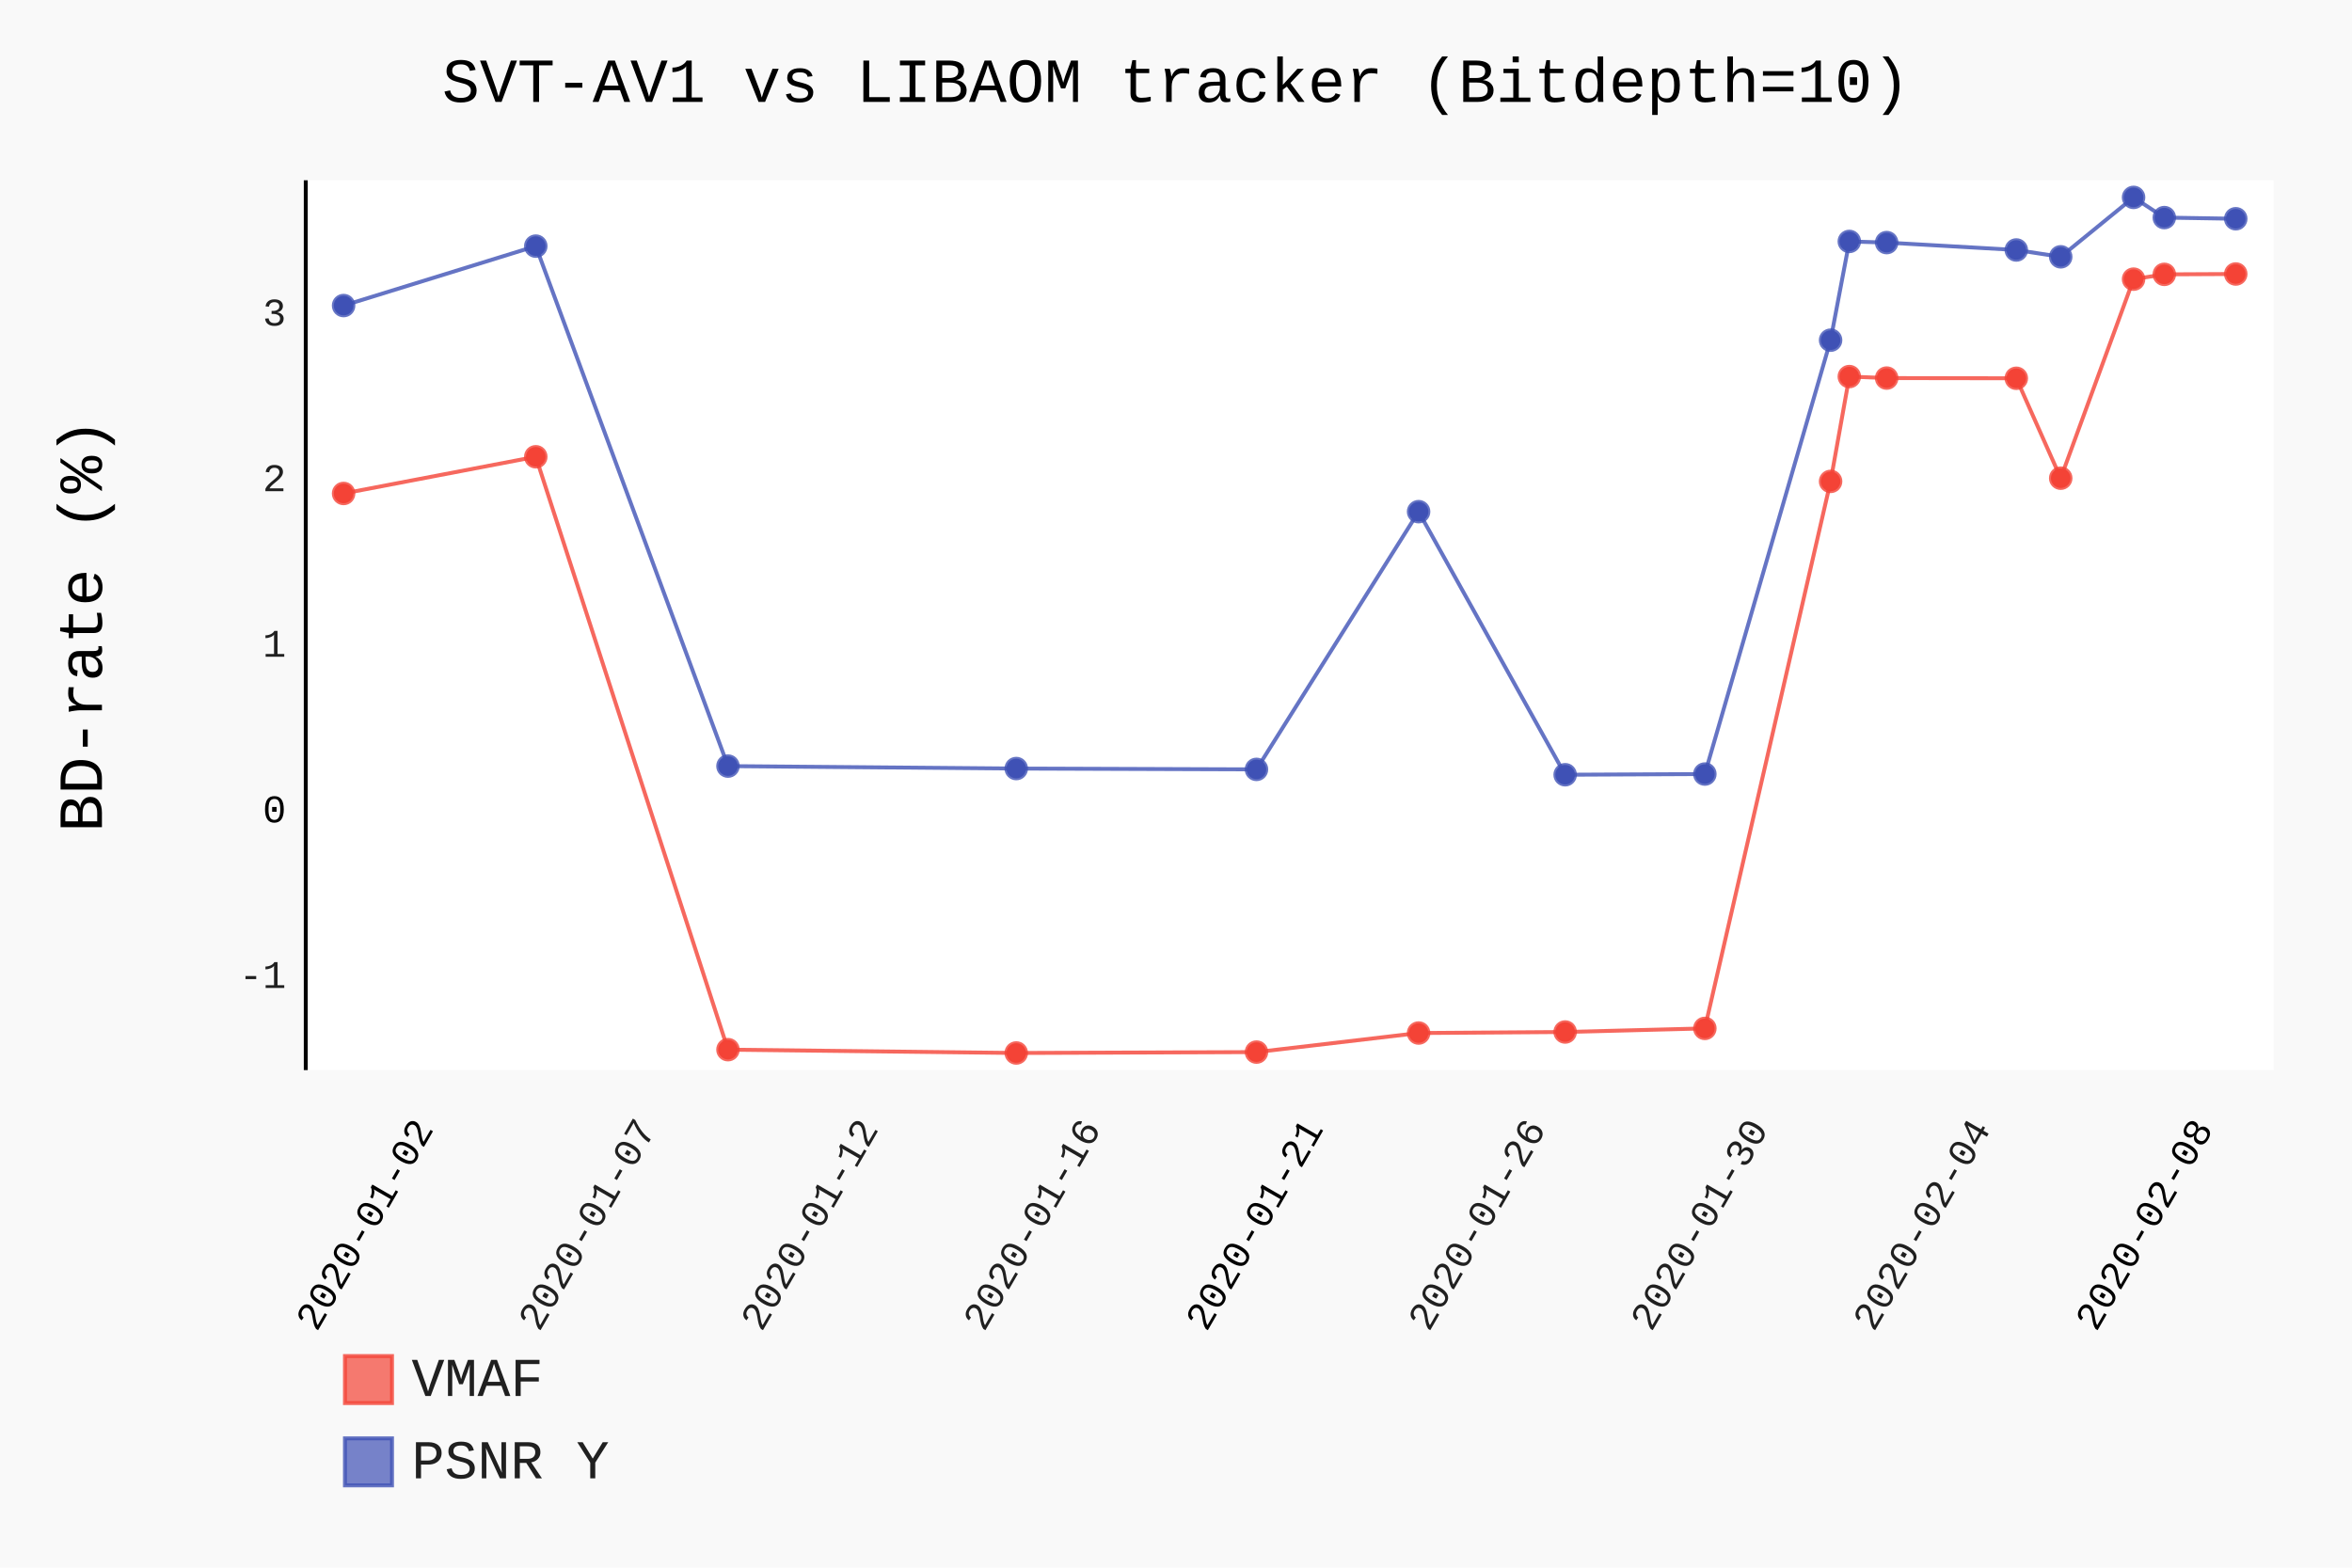
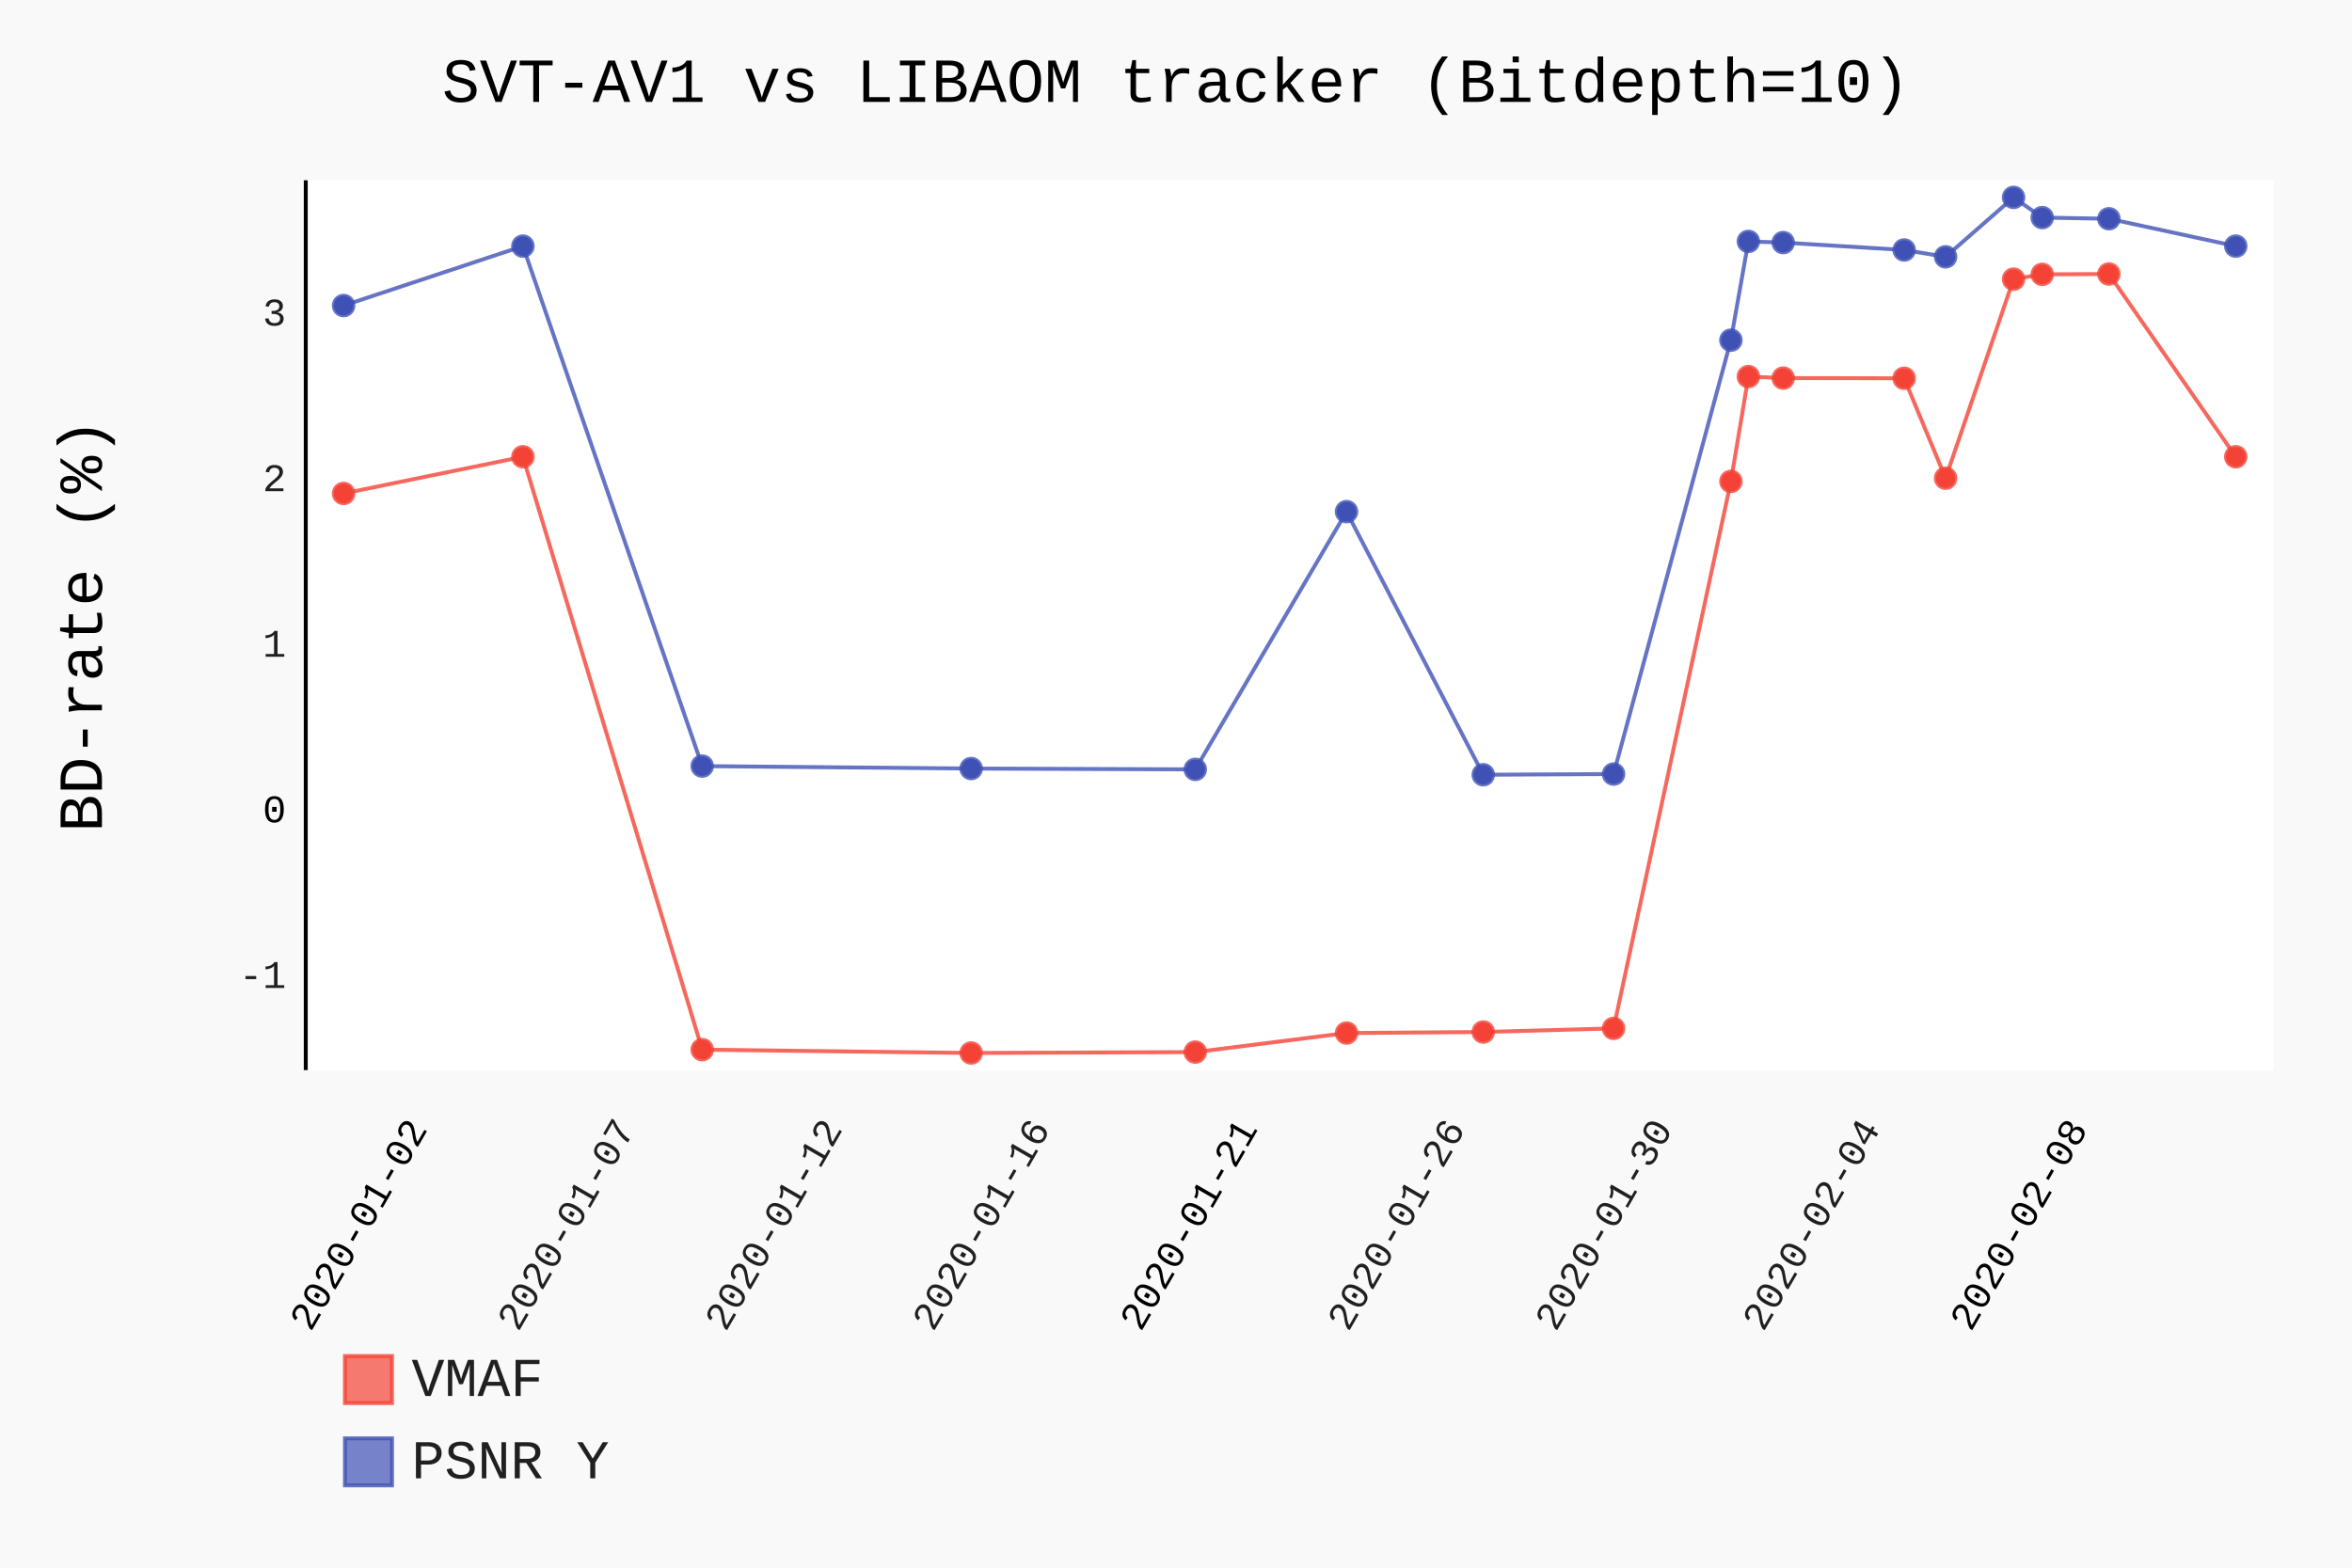
- <svg xmlns="http://www.w3.org/2000/svg" class="pygal-chart" id="chart-c83120db-b4ce-4f8c-abac-94cc12bf4094" viewBox="0 0 600 400">
+ <svg xmlns="http://www.w3.org/2000/svg" class="pygal-chart" id="chart-bba9ccd2-1cc2-4cd9-bc9f-2acd90324c5f" viewBox="0 0 600 400">
  <defs>
-     <style type="text/css">#chart-c83120db-b4ce-4f8c-abac-94cc12bf4094{-webkit-user-select:none;-webkit-font-smoothing:antialiased;font-family:Consolas,"Liberation Mono",Menlo,Courier,monospace}#chart-c83120db-b4ce-4f8c-abac-94cc12bf4094 .title{font-family:Consolas,"Liberation Mono",Menlo,Courier,monospace;font-size:16px}#chart-c83120db-b4ce-4f8c-abac-94cc12bf4094 .legends .legend text{font-family:Consolas,"Liberation Mono",Menlo,Courier,monospace;font-size:14px}#chart-c83120db-b4ce-4f8c-abac-94cc12bf4094 .axis text{font-family:Consolas,"Liberation Mono",Menlo,Courier,monospace;font-size:10px}#chart-c83120db-b4ce-4f8c-abac-94cc12bf4094 .axis text.major{font-family:Consolas,"Liberation Mono",Menlo,Courier,monospace;font-size:10px}#chart-c83120db-b4ce-4f8c-abac-94cc12bf4094 .text-overlay text.value{font-family:Consolas,"Liberation Mono",Menlo,Courier,monospace;font-size:16px}#chart-c83120db-b4ce-4f8c-abac-94cc12bf4094 .text-overlay text.label{font-family:Consolas,"Liberation Mono",Menlo,Courier,monospace;font-size:10px}#chart-c83120db-b4ce-4f8c-abac-94cc12bf4094 .tooltip{font-family:Consolas,"Liberation Mono",Menlo,Courier,monospace;font-size:14px}#chart-c83120db-b4ce-4f8c-abac-94cc12bf4094 text.no_data{font-family:Consolas,"Liberation Mono",Menlo,Courier,monospace;font-size:64px}
- #chart-c83120db-b4ce-4f8c-abac-94cc12bf4094{background-color:rgba(249,249,249,1)}#chart-c83120db-b4ce-4f8c-abac-94cc12bf4094 path,#chart-c83120db-b4ce-4f8c-abac-94cc12bf4094 line,#chart-c83120db-b4ce-4f8c-abac-94cc12bf4094 rect,#chart-c83120db-b4ce-4f8c-abac-94cc12bf4094 circle{-webkit-transition:150ms;-moz-transition:150ms;transition:150ms}#chart-c83120db-b4ce-4f8c-abac-94cc12bf4094 .graph &gt; .background{fill:rgba(249,249,249,1)}#chart-c83120db-b4ce-4f8c-abac-94cc12bf4094 .plot &gt; .background{fill:rgba(255,255,255,1)}#chart-c83120db-b4ce-4f8c-abac-94cc12bf4094 .graph{fill:rgba(0,0,0,.87)}#chart-c83120db-b4ce-4f8c-abac-94cc12bf4094 text.no_data{fill:rgba(0,0,0,1)}#chart-c83120db-b4ce-4f8c-abac-94cc12bf4094 .title{fill:rgba(0,0,0,1)}#chart-c83120db-b4ce-4f8c-abac-94cc12bf4094 .legends .legend text{fill:rgba(0,0,0,.87)}#chart-c83120db-b4ce-4f8c-abac-94cc12bf4094 .legends .legend:hover text{fill:rgba(0,0,0,1)}#chart-c83120db-b4ce-4f8c-abac-94cc12bf4094 .axis .line{stroke:rgba(0,0,0,1)}#chart-c83120db-b4ce-4f8c-abac-94cc12bf4094 .axis .guide.line{stroke:rgba(0,0,0,.54)}#chart-c83120db-b4ce-4f8c-abac-94cc12bf4094 .axis .major.line{stroke:rgba(0,0,0,.87)}#chart-c83120db-b4ce-4f8c-abac-94cc12bf4094 .axis text.major{fill:rgba(0,0,0,1)}#chart-c83120db-b4ce-4f8c-abac-94cc12bf4094 .axis.y .guides:hover .guide.line,#chart-c83120db-b4ce-4f8c-abac-94cc12bf4094 .line-graph .axis.x .guides:hover .guide.line,#chart-c83120db-b4ce-4f8c-abac-94cc12bf4094 .stackedline-graph .axis.x .guides:hover .guide.line,#chart-c83120db-b4ce-4f8c-abac-94cc12bf4094 .xy-graph .axis.x .guides:hover .guide.line{stroke:rgba(0,0,0,1)}#chart-c83120db-b4ce-4f8c-abac-94cc12bf4094 .axis .guides:hover text{fill:rgba(0,0,0,1)}#chart-c83120db-b4ce-4f8c-abac-94cc12bf4094 .reactive{fill-opacity:.7;stroke-opacity:.8}#chart-c83120db-b4ce-4f8c-abac-94cc12bf4094 .ci{stroke:rgba(0,0,0,.87)}#chart-c83120db-b4ce-4f8c-abac-94cc12bf4094 .reactive.active,#chart-c83120db-b4ce-4f8c-abac-94cc12bf4094 .active .reactive{fill-opacity:.8;stroke-opacity:.9;stroke-width:4}#chart-c83120db-b4ce-4f8c-abac-94cc12bf4094 .ci .reactive.active{stroke-width:1.5}#chart-c83120db-b4ce-4f8c-abac-94cc12bf4094 .series text{fill:rgba(0,0,0,1)}#chart-c83120db-b4ce-4f8c-abac-94cc12bf4094 .tooltip rect{fill:rgba(255,255,255,1);stroke:rgba(0,0,0,1);-webkit-transition:opacity 150ms;-moz-transition:opacity 150ms;transition:opacity 150ms}#chart-c83120db-b4ce-4f8c-abac-94cc12bf4094 .tooltip .label{fill:rgba(0,0,0,.87)}#chart-c83120db-b4ce-4f8c-abac-94cc12bf4094 .tooltip .label{fill:rgba(0,0,0,.87)}#chart-c83120db-b4ce-4f8c-abac-94cc12bf4094 .tooltip .legend{font-size:.8em;fill:rgba(0,0,0,.54)}#chart-c83120db-b4ce-4f8c-abac-94cc12bf4094 .tooltip .x_label{font-size:.6em;fill:rgba(0,0,0,1)}#chart-c83120db-b4ce-4f8c-abac-94cc12bf4094 .tooltip .xlink{font-size:.5em;text-decoration:underline}#chart-c83120db-b4ce-4f8c-abac-94cc12bf4094 .tooltip .value{font-size:1.5em}#chart-c83120db-b4ce-4f8c-abac-94cc12bf4094 .bound{font-size:.5em}#chart-c83120db-b4ce-4f8c-abac-94cc12bf4094 .max-value{font-size:.75em;fill:rgba(0,0,0,.54)}#chart-c83120db-b4ce-4f8c-abac-94cc12bf4094 .map-element{fill:rgba(255,255,255,1);stroke:rgba(0,0,0,.54) !important}#chart-c83120db-b4ce-4f8c-abac-94cc12bf4094 .map-element .reactive{fill-opacity:inherit;stroke-opacity:inherit}#chart-c83120db-b4ce-4f8c-abac-94cc12bf4094 .color-0,#chart-c83120db-b4ce-4f8c-abac-94cc12bf4094 .color-0 a:visited{stroke:#F44336;fill:#F44336}#chart-c83120db-b4ce-4f8c-abac-94cc12bf4094 .color-1,#chart-c83120db-b4ce-4f8c-abac-94cc12bf4094 .color-1 a:visited{stroke:#3F51B5;fill:#3F51B5}#chart-c83120db-b4ce-4f8c-abac-94cc12bf4094 .text-overlay .color-0 text{fill:black}#chart-c83120db-b4ce-4f8c-abac-94cc12bf4094 .text-overlay .color-1 text{fill:black}
- #chart-c83120db-b4ce-4f8c-abac-94cc12bf4094 text.no_data{text-anchor:middle}#chart-c83120db-b4ce-4f8c-abac-94cc12bf4094 .guide.line{fill:none}#chart-c83120db-b4ce-4f8c-abac-94cc12bf4094 .centered{text-anchor:middle}#chart-c83120db-b4ce-4f8c-abac-94cc12bf4094 .title{text-anchor:middle}#chart-c83120db-b4ce-4f8c-abac-94cc12bf4094 .legends .legend text{fill-opacity:1}#chart-c83120db-b4ce-4f8c-abac-94cc12bf4094 .axis.x text{text-anchor:middle}#chart-c83120db-b4ce-4f8c-abac-94cc12bf4094 .axis.x:not(.web) text[transform]{text-anchor:start}#chart-c83120db-b4ce-4f8c-abac-94cc12bf4094 .axis.x:not(.web) text[transform].backwards{text-anchor:end}#chart-c83120db-b4ce-4f8c-abac-94cc12bf4094 .axis.y text{text-anchor:end}#chart-c83120db-b4ce-4f8c-abac-94cc12bf4094 .axis.y text[transform].backwards{text-anchor:start}#chart-c83120db-b4ce-4f8c-abac-94cc12bf4094 .axis.y2 text{text-anchor:start}#chart-c83120db-b4ce-4f8c-abac-94cc12bf4094 .axis.y2 text[transform].backwards{text-anchor:end}#chart-c83120db-b4ce-4f8c-abac-94cc12bf4094 .axis .guide.line{stroke-dasharray:4,4}#chart-c83120db-b4ce-4f8c-abac-94cc12bf4094 .axis .major.guide.line{stroke-dasharray:6,6}#chart-c83120db-b4ce-4f8c-abac-94cc12bf4094 .horizontal .axis.y .guide.line,#chart-c83120db-b4ce-4f8c-abac-94cc12bf4094 .horizontal .axis.y2 .guide.line,#chart-c83120db-b4ce-4f8c-abac-94cc12bf4094 .vertical .axis.x .guide.line{opacity:0}#chart-c83120db-b4ce-4f8c-abac-94cc12bf4094 .horizontal .axis.always_show .guide.line,#chart-c83120db-b4ce-4f8c-abac-94cc12bf4094 .vertical .axis.always_show .guide.line{opacity:1 !important}#chart-c83120db-b4ce-4f8c-abac-94cc12bf4094 .axis.y .guides:hover .guide.line,#chart-c83120db-b4ce-4f8c-abac-94cc12bf4094 .axis.y2 .guides:hover .guide.line,#chart-c83120db-b4ce-4f8c-abac-94cc12bf4094 .axis.x .guides:hover .guide.line{opacity:1}#chart-c83120db-b4ce-4f8c-abac-94cc12bf4094 .axis .guides:hover text{opacity:1}#chart-c83120db-b4ce-4f8c-abac-94cc12bf4094 .nofill{fill:none}#chart-c83120db-b4ce-4f8c-abac-94cc12bf4094 .subtle-fill{fill-opacity:.2}#chart-c83120db-b4ce-4f8c-abac-94cc12bf4094 .dot{stroke-width:1px;fill-opacity:1}#chart-c83120db-b4ce-4f8c-abac-94cc12bf4094 .dot.active{stroke-width:5px}#chart-c83120db-b4ce-4f8c-abac-94cc12bf4094 .dot.negative{fill:transparent}#chart-c83120db-b4ce-4f8c-abac-94cc12bf4094 text,#chart-c83120db-b4ce-4f8c-abac-94cc12bf4094 tspan{stroke:none !important}#chart-c83120db-b4ce-4f8c-abac-94cc12bf4094 .series text.active{opacity:1}#chart-c83120db-b4ce-4f8c-abac-94cc12bf4094 .tooltip rect{fill-opacity:.95;stroke-width:.5}#chart-c83120db-b4ce-4f8c-abac-94cc12bf4094 .tooltip text{fill-opacity:1}#chart-c83120db-b4ce-4f8c-abac-94cc12bf4094 .showable{visibility:hidden}#chart-c83120db-b4ce-4f8c-abac-94cc12bf4094 .showable.shown{visibility:visible}#chart-c83120db-b4ce-4f8c-abac-94cc12bf4094 .gauge-background{fill:rgba(229,229,229,1);stroke:none}#chart-c83120db-b4ce-4f8c-abac-94cc12bf4094 .bg-lines{stroke:rgba(249,249,249,1);stroke-width:2px}</style>
+     <style type="text/css">#chart-bba9ccd2-1cc2-4cd9-bc9f-2acd90324c5f{-webkit-user-select:none;-webkit-font-smoothing:antialiased;font-family:Consolas,"Liberation Mono",Menlo,Courier,monospace}#chart-bba9ccd2-1cc2-4cd9-bc9f-2acd90324c5f .title{font-family:Consolas,"Liberation Mono",Menlo,Courier,monospace;font-size:16px}#chart-bba9ccd2-1cc2-4cd9-bc9f-2acd90324c5f .legends .legend text{font-family:Consolas,"Liberation Mono",Menlo,Courier,monospace;font-size:14px}#chart-bba9ccd2-1cc2-4cd9-bc9f-2acd90324c5f .axis text{font-family:Consolas,"Liberation Mono",Menlo,Courier,monospace;font-size:10px}#chart-bba9ccd2-1cc2-4cd9-bc9f-2acd90324c5f .axis text.major{font-family:Consolas,"Liberation Mono",Menlo,Courier,monospace;font-size:10px}#chart-bba9ccd2-1cc2-4cd9-bc9f-2acd90324c5f .text-overlay text.value{font-family:Consolas,"Liberation Mono",Menlo,Courier,monospace;font-size:16px}#chart-bba9ccd2-1cc2-4cd9-bc9f-2acd90324c5f .text-overlay text.label{font-family:Consolas,"Liberation Mono",Menlo,Courier,monospace;font-size:10px}#chart-bba9ccd2-1cc2-4cd9-bc9f-2acd90324c5f .tooltip{font-family:Consolas,"Liberation Mono",Menlo,Courier,monospace;font-size:14px}#chart-bba9ccd2-1cc2-4cd9-bc9f-2acd90324c5f text.no_data{font-family:Consolas,"Liberation Mono",Menlo,Courier,monospace;font-size:64px}
+ #chart-bba9ccd2-1cc2-4cd9-bc9f-2acd90324c5f{background-color:rgba(249,249,249,1)}#chart-bba9ccd2-1cc2-4cd9-bc9f-2acd90324c5f path,#chart-bba9ccd2-1cc2-4cd9-bc9f-2acd90324c5f line,#chart-bba9ccd2-1cc2-4cd9-bc9f-2acd90324c5f rect,#chart-bba9ccd2-1cc2-4cd9-bc9f-2acd90324c5f circle{-webkit-transition:150ms;-moz-transition:150ms;transition:150ms}#chart-bba9ccd2-1cc2-4cd9-bc9f-2acd90324c5f .graph &gt; .background{fill:rgba(249,249,249,1)}#chart-bba9ccd2-1cc2-4cd9-bc9f-2acd90324c5f .plot &gt; .background{fill:rgba(255,255,255,1)}#chart-bba9ccd2-1cc2-4cd9-bc9f-2acd90324c5f .graph{fill:rgba(0,0,0,.87)}#chart-bba9ccd2-1cc2-4cd9-bc9f-2acd90324c5f text.no_data{fill:rgba(0,0,0,1)}#chart-bba9ccd2-1cc2-4cd9-bc9f-2acd90324c5f .title{fill:rgba(0,0,0,1)}#chart-bba9ccd2-1cc2-4cd9-bc9f-2acd90324c5f .legends .legend text{fill:rgba(0,0,0,.87)}#chart-bba9ccd2-1cc2-4cd9-bc9f-2acd90324c5f .legends .legend:hover text{fill:rgba(0,0,0,1)}#chart-bba9ccd2-1cc2-4cd9-bc9f-2acd90324c5f .axis .line{stroke:rgba(0,0,0,1)}#chart-bba9ccd2-1cc2-4cd9-bc9f-2acd90324c5f .axis .guide.line{stroke:rgba(0,0,0,.54)}#chart-bba9ccd2-1cc2-4cd9-bc9f-2acd90324c5f .axis .major.line{stroke:rgba(0,0,0,.87)}#chart-bba9ccd2-1cc2-4cd9-bc9f-2acd90324c5f .axis text.major{fill:rgba(0,0,0,1)}#chart-bba9ccd2-1cc2-4cd9-bc9f-2acd90324c5f .axis.y .guides:hover .guide.line,#chart-bba9ccd2-1cc2-4cd9-bc9f-2acd90324c5f .line-graph .axis.x .guides:hover .guide.line,#chart-bba9ccd2-1cc2-4cd9-bc9f-2acd90324c5f .stackedline-graph .axis.x .guides:hover .guide.line,#chart-bba9ccd2-1cc2-4cd9-bc9f-2acd90324c5f .xy-graph .axis.x .guides:hover .guide.line{stroke:rgba(0,0,0,1)}#chart-bba9ccd2-1cc2-4cd9-bc9f-2acd90324c5f .axis .guides:hover text{fill:rgba(0,0,0,1)}#chart-bba9ccd2-1cc2-4cd9-bc9f-2acd90324c5f .reactive{fill-opacity:.7;stroke-opacity:.8}#chart-bba9ccd2-1cc2-4cd9-bc9f-2acd90324c5f .ci{stroke:rgba(0,0,0,.87)}#chart-bba9ccd2-1cc2-4cd9-bc9f-2acd90324c5f .reactive.active,#chart-bba9ccd2-1cc2-4cd9-bc9f-2acd90324c5f .active .reactive{fill-opacity:.8;stroke-opacity:.9;stroke-width:4}#chart-bba9ccd2-1cc2-4cd9-bc9f-2acd90324c5f .ci .reactive.active{stroke-width:1.5}#chart-bba9ccd2-1cc2-4cd9-bc9f-2acd90324c5f .series text{fill:rgba(0,0,0,1)}#chart-bba9ccd2-1cc2-4cd9-bc9f-2acd90324c5f .tooltip rect{fill:rgba(255,255,255,1);stroke:rgba(0,0,0,1);-webkit-transition:opacity 150ms;-moz-transition:opacity 150ms;transition:opacity 150ms}#chart-bba9ccd2-1cc2-4cd9-bc9f-2acd90324c5f .tooltip .label{fill:rgba(0,0,0,.87)}#chart-bba9ccd2-1cc2-4cd9-bc9f-2acd90324c5f .tooltip .label{fill:rgba(0,0,0,.87)}#chart-bba9ccd2-1cc2-4cd9-bc9f-2acd90324c5f .tooltip .legend{font-size:.8em;fill:rgba(0,0,0,.54)}#chart-bba9ccd2-1cc2-4cd9-bc9f-2acd90324c5f .tooltip .x_label{font-size:.6em;fill:rgba(0,0,0,1)}#chart-bba9ccd2-1cc2-4cd9-bc9f-2acd90324c5f .tooltip .xlink{font-size:.5em;text-decoration:underline}#chart-bba9ccd2-1cc2-4cd9-bc9f-2acd90324c5f .tooltip .value{font-size:1.5em}#chart-bba9ccd2-1cc2-4cd9-bc9f-2acd90324c5f .bound{font-size:.5em}#chart-bba9ccd2-1cc2-4cd9-bc9f-2acd90324c5f .max-value{font-size:.75em;fill:rgba(0,0,0,.54)}#chart-bba9ccd2-1cc2-4cd9-bc9f-2acd90324c5f .map-element{fill:rgba(255,255,255,1);stroke:rgba(0,0,0,.54) !important}#chart-bba9ccd2-1cc2-4cd9-bc9f-2acd90324c5f .map-element .reactive{fill-opacity:inherit;stroke-opacity:inherit}#chart-bba9ccd2-1cc2-4cd9-bc9f-2acd90324c5f .color-0,#chart-bba9ccd2-1cc2-4cd9-bc9f-2acd90324c5f .color-0 a:visited{stroke:#F44336;fill:#F44336}#chart-bba9ccd2-1cc2-4cd9-bc9f-2acd90324c5f .color-1,#chart-bba9ccd2-1cc2-4cd9-bc9f-2acd90324c5f .color-1 a:visited{stroke:#3F51B5;fill:#3F51B5}#chart-bba9ccd2-1cc2-4cd9-bc9f-2acd90324c5f .text-overlay .color-0 text{fill:black}#chart-bba9ccd2-1cc2-4cd9-bc9f-2acd90324c5f .text-overlay .color-1 text{fill:black}
+ #chart-bba9ccd2-1cc2-4cd9-bc9f-2acd90324c5f text.no_data{text-anchor:middle}#chart-bba9ccd2-1cc2-4cd9-bc9f-2acd90324c5f .guide.line{fill:none}#chart-bba9ccd2-1cc2-4cd9-bc9f-2acd90324c5f .centered{text-anchor:middle}#chart-bba9ccd2-1cc2-4cd9-bc9f-2acd90324c5f .title{text-anchor:middle}#chart-bba9ccd2-1cc2-4cd9-bc9f-2acd90324c5f .legends .legend text{fill-opacity:1}#chart-bba9ccd2-1cc2-4cd9-bc9f-2acd90324c5f .axis.x text{text-anchor:middle}#chart-bba9ccd2-1cc2-4cd9-bc9f-2acd90324c5f .axis.x:not(.web) text[transform]{text-anchor:start}#chart-bba9ccd2-1cc2-4cd9-bc9f-2acd90324c5f .axis.x:not(.web) text[transform].backwards{text-anchor:end}#chart-bba9ccd2-1cc2-4cd9-bc9f-2acd90324c5f .axis.y text{text-anchor:end}#chart-bba9ccd2-1cc2-4cd9-bc9f-2acd90324c5f .axis.y text[transform].backwards{text-anchor:start}#chart-bba9ccd2-1cc2-4cd9-bc9f-2acd90324c5f .axis.y2 text{text-anchor:start}#chart-bba9ccd2-1cc2-4cd9-bc9f-2acd90324c5f .axis.y2 text[transform].backwards{text-anchor:end}#chart-bba9ccd2-1cc2-4cd9-bc9f-2acd90324c5f .axis .guide.line{stroke-dasharray:4,4}#chart-bba9ccd2-1cc2-4cd9-bc9f-2acd90324c5f .axis .major.guide.line{stroke-dasharray:6,6}#chart-bba9ccd2-1cc2-4cd9-bc9f-2acd90324c5f .horizontal .axis.y .guide.line,#chart-bba9ccd2-1cc2-4cd9-bc9f-2acd90324c5f .horizontal .axis.y2 .guide.line,#chart-bba9ccd2-1cc2-4cd9-bc9f-2acd90324c5f .vertical .axis.x .guide.line{opacity:0}#chart-bba9ccd2-1cc2-4cd9-bc9f-2acd90324c5f .horizontal .axis.always_show .guide.line,#chart-bba9ccd2-1cc2-4cd9-bc9f-2acd90324c5f .vertical .axis.always_show .guide.line{opacity:1 !important}#chart-bba9ccd2-1cc2-4cd9-bc9f-2acd90324c5f .axis.y .guides:hover .guide.line,#chart-bba9ccd2-1cc2-4cd9-bc9f-2acd90324c5f .axis.y2 .guides:hover .guide.line,#chart-bba9ccd2-1cc2-4cd9-bc9f-2acd90324c5f .axis.x .guides:hover .guide.line{opacity:1}#chart-bba9ccd2-1cc2-4cd9-bc9f-2acd90324c5f .axis .guides:hover text{opacity:1}#chart-bba9ccd2-1cc2-4cd9-bc9f-2acd90324c5f .nofill{fill:none}#chart-bba9ccd2-1cc2-4cd9-bc9f-2acd90324c5f .subtle-fill{fill-opacity:.2}#chart-bba9ccd2-1cc2-4cd9-bc9f-2acd90324c5f .dot{stroke-width:1px;fill-opacity:1}#chart-bba9ccd2-1cc2-4cd9-bc9f-2acd90324c5f .dot.active{stroke-width:5px}#chart-bba9ccd2-1cc2-4cd9-bc9f-2acd90324c5f .dot.negative{fill:transparent}#chart-bba9ccd2-1cc2-4cd9-bc9f-2acd90324c5f text,#chart-bba9ccd2-1cc2-4cd9-bc9f-2acd90324c5f tspan{stroke:none !important}#chart-bba9ccd2-1cc2-4cd9-bc9f-2acd90324c5f .series text.active{opacity:1}#chart-bba9ccd2-1cc2-4cd9-bc9f-2acd90324c5f .tooltip rect{fill-opacity:.95;stroke-width:.5}#chart-bba9ccd2-1cc2-4cd9-bc9f-2acd90324c5f .tooltip text{fill-opacity:1}#chart-bba9ccd2-1cc2-4cd9-bc9f-2acd90324c5f .showable{visibility:hidden}#chart-bba9ccd2-1cc2-4cd9-bc9f-2acd90324c5f .showable.shown{visibility:visible}#chart-bba9ccd2-1cc2-4cd9-bc9f-2acd90324c5f .gauge-background{fill:rgba(229,229,229,1);stroke:none}#chart-bba9ccd2-1cc2-4cd9-bc9f-2acd90324c5f .bg-lines{stroke:rgba(249,249,249,1);stroke-width:2px}</style>
  </defs>
  <g class="graph datetimeline-graph vertical">
    <rect class="background" height="400" width="600" x="0" y="0" />
    <g class="plot" transform="translate(78, 46)">
      <rect class="background" height="227.038" width="502.0" x="0" y="0" />
      <g class="axis y">
        <g class="guides">
          <text class="" x="-5" y="206.082">-1</text>
        </g>
        <g class="guides">
          <text class="major" x="-5" y="163.829">0</text>
        </g>
        <g class="guides">
          <text class="" x="-5" y="121.575">1</text>
        </g>
        <g class="guides">
          <text class="" x="-5" y="79.322">2</text>
        </g>
        <g class="guides">
          <text class="" x="-5" y="37.068">3</text>
        </g>
      </g>
      <g class="axis x">
        <path class="line" d="M0 0 v227.038" />
        <g class="guides">
-           <path class="major guide line" d="M32.805 0 v227.038" />
-           <text class="major backwards" transform="rotate(300 32.80531 242.0385)" x="32.805" y="242.038">2020-01-02</text>
-         </g>
-         <g class="guides">
-           <path class="guide line" d="M89.549 0 v227.038" />
-           <text class="backwards" transform="rotate(300 89.5491 242.0385)" x="89.549" y="242.038">2020-01-07</text>
-         </g>
-         <g class="guides">
-           <path class="guide line" d="M146.293 0 v227.038" />
-           <text class="backwards" transform="rotate(300 146.2929 242.0385)" x="146.293" y="242.038">2020-01-12</text>
-         </g>
-         <g class="guides">
-           <path class="guide line" d="M203.037 0 v227.038" />
-           <text class="backwards" transform="rotate(300 203.0367 242.0385)" x="203.037" y="242.038">2020-01-16</text>
-         </g>
-         <g class="guides">
-           <path class="major guide line" d="M259.78 0 v227.038" />
-           <text class="major backwards" transform="rotate(300 259.7805 242.0385)" x="259.78" y="242.038">2020-01-21</text>
-         </g>
-         <g class="guides">
-           <path class="guide line" d="M316.524 0 v227.038" />
-           <text class="backwards" transform="rotate(300 316.5243 242.0385)" x="316.524" y="242.038">2020-01-26</text>
-         </g>
-         <g class="guides">
-           <path class="guide line" d="M373.268 0 v227.038" />
-           <text class="backwards" transform="rotate(300 373.268 242.0385)" x="373.268" y="242.038">2020-01-30</text>
-         </g>
-         <g class="guides">
-           <path class="guide line" d="M430.012 0 v227.038" />
-           <text class="backwards" transform="rotate(300 430.0118 242.0385)" x="430.012" y="242.038">2020-02-04</text>
-         </g>
-         <g class="guides">
-           <path class="major guide line" d="M486.756 0 v227.038" />
-           <text class="major backwards" transform="rotate(300 486.7556 242.0385)" x="486.756" y="242.038">2020-02-08</text>
+           <path class="major guide line" d="M31.253 0 v227.038" />
+           <text class="major backwards" transform="rotate(300 31.25319 242.0385)" x="31.253" y="242.038">2020-01-02</text>
+         </g>
+         <g class="guides">
+           <path class="guide line" d="M84.193 0 v227.038" />
+           <text class="backwards" transform="rotate(300 84.19275 242.0385)" x="84.193" y="242.038">2020-01-07</text>
+         </g>
+         <g class="guides">
+           <path class="guide line" d="M137.132 0 v227.038" />
+           <text class="backwards" transform="rotate(300 137.1323 242.0385)" x="137.132" y="242.038">2020-01-12</text>
+         </g>
+         <g class="guides">
+           <path class="guide line" d="M190.072 0 v227.038" />
+           <text class="backwards" transform="rotate(300 190.0719 242.0385)" x="190.072" y="242.038">2020-01-16</text>
+         </g>
+         <g class="guides">
+           <path class="major guide line" d="M243.011 0 v227.038" />
+           <text class="major backwards" transform="rotate(300 243.0114 242.0385)" x="243.011" y="242.038">2020-01-21</text>
+         </g>
+         <g class="guides">
+           <path class="guide line" d="M295.951 0 v227.038" />
+           <text class="backwards" transform="rotate(300 295.951 242.0385)" x="295.951" y="242.038">2020-01-26</text>
+         </g>
+         <g class="guides">
+           <path class="guide line" d="M348.891 0 v227.038" />
+           <text class="backwards" transform="rotate(300 348.8905 242.0385)" x="348.891" y="242.038">2020-01-30</text>
+         </g>
+         <g class="guides">
+           <path class="guide line" d="M401.83 0 v227.038" />
+           <text class="backwards" transform="rotate(300 401.8301 242.0385)" x="401.83" y="242.038">2020-02-04</text>
+         </g>
+         <g class="guides">
+           <path class="major guide line" d="M454.77 0 v227.038" />
+           <text class="major backwards" transform="rotate(300 454.7697 242.0385)" x="454.77" y="242.038">2020-02-08</text>
        </g>
      </g>
      <g class="series serie-0 color-0">
-         <path class="line reactive nofill" d="M9.654 79.909 L58.68 70.546 107.707 221.823 181.247 222.672 242.53 222.445 283.887 217.581 321.273 217.317 356.91 216.4 388.987 76.831 393.764 50.084 403.291 50.468 436.363 50.518 447.695 76.012 466.278 25.226 474.118 24.004 492.346 23.913" />
+         <path class="line reactive nofill" d="M9.654 79.909 L55.394 70.546 101.133 221.823 169.743 222.672 226.918 222.445 265.502 217.581 300.381 217.317 333.629 216.4 363.556 76.831 368.013 50.084 376.9 50.468 407.755 50.518 418.327 76.012 435.665 25.226 442.979 24.004 459.985 23.913 492.346 70.546" />
      </g>
      <g class="series serie-1 color-1">
-         <path class="line reactive nofill" d="M9.654 31.965 L58.68 16.799 107.707 149.473 181.247 150.096 242.53 150.311 283.887 84.55 321.273 151.677 356.91 151.502 388.987 40.798 393.764 15.602 403.291 15.896 436.363 17.783 447.695 19.527 466.278 4.366 474.118 9.518 492.346 9.815" />
+         <path class="line reactive nofill" d="M9.654 31.965 L55.394 16.799 101.133 149.473 169.743 150.096 226.918 150.311 265.502 84.55 300.381 151.677 333.629 151.502 363.556 40.798 368.013 15.602 376.9 15.896 407.755 17.783 418.327 19.527 435.665 4.366 442.979 9.518 459.985 9.815 492.346 16.799" />
      </g>
    </g>
    <g class="titles">
      <text class="title plot_title" x="300.0" y="26">SVT-AV1 vs LIBAOM tracker (Bitdepth=10)</text>
      <text class="title" transform="rotate(-90 0 159.5192)" x="0" y="185.519">BD-rate (%)</text>
    </g>
    <g class="plot overlay" transform="translate(78, 46)">
      <g class="series serie-0 color-0">
        <g class="dots">
          <circle class="dot reactive tooltip-trigger" cx="9.654" cy="79.909" r="2.5" />
        </g>
        <g class="dots">
-           <circle class="dot reactive tooltip-trigger" cx="58.68" cy="70.545" r="2.5" />
-         </g>
-         <g class="dots">
-           <circle class="dot reactive tooltip-trigger" cx="107.707" cy="221.823" r="2.5" />
-         </g>
-         <g class="dots">
-           <circle class="dot reactive tooltip-trigger" cx="181.247" cy="222.672" r="2.5" />
-         </g>
-         <g class="dots">
-           <circle class="dot reactive tooltip-trigger" cx="242.53" cy="222.445" r="2.5" />
-         </g>
-         <g class="dots">
-           <circle class="dot reactive tooltip-trigger" cx="283.887" cy="217.581" r="2.5" />
-         </g>
-         <g class="dots">
-           <circle class="dot reactive tooltip-trigger" cx="321.273" cy="217.317" r="2.5" />
-         </g>
-         <g class="dots">
-           <circle class="dot reactive tooltip-trigger" cx="356.91" cy="216.4" r="2.5" />
-         </g>
-         <g class="dots">
-           <circle class="dot reactive tooltip-trigger" cx="388.987" cy="76.831" r="2.5" />
-         </g>
-         <g class="dots">
-           <circle class="dot reactive tooltip-trigger" cx="393.764" cy="50.084" r="2.5" />
-         </g>
-         <g class="dots">
-           <circle class="dot reactive tooltip-trigger" cx="403.291" cy="50.468" r="2.5" />
-         </g>
-         <g class="dots">
-           <circle class="dot reactive tooltip-trigger" cx="436.363" cy="50.518" r="2.5" />
-         </g>
-         <g class="dots">
-           <circle class="dot reactive tooltip-trigger" cx="447.695" cy="76.012" r="2.5" />
-         </g>
-         <g class="dots">
-           <circle class="dot reactive tooltip-trigger" cx="466.278" cy="25.226" r="2.5" />
-         </g>
-         <g class="dots">
-           <circle class="dot reactive tooltip-trigger" cx="474.118" cy="24.004" r="2.5" />
-         </g>
-         <g class="dots">
-           <circle class="dot reactive tooltip-trigger" cx="492.346" cy="23.913" r="2.5" />
+           <circle class="dot reactive tooltip-trigger" cx="55.394" cy="70.545" r="2.5" />
+         </g>
+         <g class="dots">
+           <circle class="dot reactive tooltip-trigger" cx="101.133" cy="221.823" r="2.5" />
+         </g>
+         <g class="dots">
+           <circle class="dot reactive tooltip-trigger" cx="169.743" cy="222.672" r="2.5" />
+         </g>
+         <g class="dots">
+           <circle class="dot reactive tooltip-trigger" cx="226.918" cy="222.445" r="2.5" />
+         </g>
+         <g class="dots">
+           <circle class="dot reactive tooltip-trigger" cx="265.502" cy="217.581" r="2.5" />
+         </g>
+         <g class="dots">
+           <circle class="dot reactive tooltip-trigger" cx="300.381" cy="217.317" r="2.5" />
+         </g>
+         <g class="dots">
+           <circle class="dot reactive tooltip-trigger" cx="333.629" cy="216.4" r="2.5" />
+         </g>
+         <g class="dots">
+           <circle class="dot reactive tooltip-trigger" cx="363.556" cy="76.831" r="2.5" />
+         </g>
+         <g class="dots">
+           <circle class="dot reactive tooltip-trigger" cx="368.013" cy="50.084" r="2.5" />
+         </g>
+         <g class="dots">
+           <circle class="dot reactive tooltip-trigger" cx="376.9" cy="50.468" r="2.5" />
+         </g>
+         <g class="dots">
+           <circle class="dot reactive tooltip-trigger" cx="407.755" cy="50.518" r="2.5" />
+         </g>
+         <g class="dots">
+           <circle class="dot reactive tooltip-trigger" cx="418.327" cy="76.012" r="2.5" />
+         </g>
+         <g class="dots">
+           <circle class="dot reactive tooltip-trigger" cx="435.665" cy="25.226" r="2.5" />
+         </g>
+         <g class="dots">
+           <circle class="dot reactive tooltip-trigger" cx="442.979" cy="24.004" r="2.5" />
+         </g>
+         <g class="dots">
+           <circle class="dot reactive tooltip-trigger" cx="459.985" cy="23.913" r="2.5" />
+         </g>
+         <g class="dots">
+           <circle class="dot reactive tooltip-trigger" cx="492.346" cy="70.545" r="2.5" />
        </g>
      </g>
      <g class="series serie-1 color-1">
        <g class="dots">
          <circle class="dot reactive tooltip-trigger" cx="9.654" cy="31.965" r="2.5" />
        </g>
        <g class="dots">
-           <circle class="dot reactive tooltip-trigger" cx="58.68" cy="16.799" r="2.5" />
-         </g>
-         <g class="dots">
-           <circle class="dot reactive tooltip-trigger" cx="107.707" cy="149.473" r="2.5" />
-         </g>
-         <g class="dots">
-           <circle class="dot reactive tooltip-trigger" cx="181.247" cy="150.096" r="2.5" />
-         </g>
-         <g class="dots">
-           <circle class="dot reactive tooltip-trigger" cx="242.53" cy="150.311" r="2.5" />
-         </g>
-         <g class="dots">
-           <circle class="dot reactive tooltip-trigger" cx="283.887" cy="84.55" r="2.5" />
-         </g>
-         <g class="dots">
-           <circle class="dot reactive tooltip-trigger" cx="321.273" cy="151.677" r="2.5" />
-         </g>
-         <g class="dots">
-           <circle class="dot reactive tooltip-trigger" cx="356.91" cy="151.502" r="2.5" />
-         </g>
-         <g class="dots">
-           <circle class="dot reactive tooltip-trigger" cx="388.987" cy="40.798" r="2.5" />
-         </g>
-         <g class="dots">
-           <circle class="dot reactive tooltip-trigger" cx="393.764" cy="15.602" r="2.5" />
-         </g>
-         <g class="dots">
-           <circle class="dot reactive tooltip-trigger" cx="403.291" cy="15.896" r="2.5" />
-         </g>
-         <g class="dots">
-           <circle class="dot reactive tooltip-trigger" cx="436.363" cy="17.783" r="2.5" />
-         </g>
-         <g class="dots">
-           <circle class="dot reactive tooltip-trigger" cx="447.695" cy="19.527" r="2.5" />
-         </g>
-         <g class="dots">
-           <circle class="dot reactive tooltip-trigger" cx="466.278" cy="4.366" r="2.5" />
-         </g>
-         <g class="dots">
-           <circle class="dot reactive tooltip-trigger" cx="474.118" cy="9.518" r="2.5" />
-         </g>
-         <g class="dots">
-           <circle class="dot reactive tooltip-trigger" cx="492.346" cy="9.815" r="2.5" />
+           <circle class="dot reactive tooltip-trigger" cx="55.394" cy="16.799" r="2.5" />
+         </g>
+         <g class="dots">
+           <circle class="dot reactive tooltip-trigger" cx="101.133" cy="149.473" r="2.5" />
+         </g>
+         <g class="dots">
+           <circle class="dot reactive tooltip-trigger" cx="169.743" cy="150.096" r="2.5" />
+         </g>
+         <g class="dots">
+           <circle class="dot reactive tooltip-trigger" cx="226.918" cy="150.311" r="2.5" />
+         </g>
+         <g class="dots">
+           <circle class="dot reactive tooltip-trigger" cx="265.502" cy="84.55" r="2.5" />
+         </g>
+         <g class="dots">
+           <circle class="dot reactive tooltip-trigger" cx="300.381" cy="151.677" r="2.5" />
+         </g>
+         <g class="dots">
+           <circle class="dot reactive tooltip-trigger" cx="333.629" cy="151.502" r="2.5" />
+         </g>
+         <g class="dots">
+           <circle class="dot reactive tooltip-trigger" cx="363.556" cy="40.798" r="2.5" />
+         </g>
+         <g class="dots">
+           <circle class="dot reactive tooltip-trigger" cx="368.013" cy="15.602" r="2.5" />
+         </g>
+         <g class="dots">
+           <circle class="dot reactive tooltip-trigger" cx="376.9" cy="15.896" r="2.5" />
+         </g>
+         <g class="dots">
+           <circle class="dot reactive tooltip-trigger" cx="407.755" cy="17.783" r="2.5" />
+         </g>
+         <g class="dots">
+           <circle class="dot reactive tooltip-trigger" cx="418.327" cy="19.527" r="2.5" />
+         </g>
+         <g class="dots">
+           <circle class="dot reactive tooltip-trigger" cx="435.665" cy="4.366" r="2.5" />
+         </g>
+         <g class="dots">
+           <circle class="dot reactive tooltip-trigger" cx="442.979" cy="9.518" r="2.5" />
+         </g>
+         <g class="dots">
+           <circle class="dot reactive tooltip-trigger" cx="459.985" cy="9.815" r="2.5" />
+         </g>
+         <g class="dots">
+           <circle class="dot reactive tooltip-trigger" cx="492.346" cy="16.799" r="2.5" />
        </g>
      </g>
    </g>
    <g class="plot text-overlay" transform="translate(78, 46)">
      <g class="series serie-0 color-0" />
      <g class="series serie-1 color-1" />
    </g>
    <g class="plot tooltip-overlay" transform="translate(78, 46)">
      <g class="tooltip" style="opacity: 0" transform="translate(0 0)">
        <rect class="tooltip-box" height="0" rx="0" ry="0" width="0" />
        <g class="text" />
      </g>
    </g>
    <g class="legends" transform="translate(88, 345)">
      <g class="legend reactive activate-serie" id="activate-serie-0">
        <rect class="color-0 reactive" height="12" width="12" x="0.0" y="1.0" />
        <text x="17.0" y="11.2">VMAF</text>
      </g>
      <g class="legend reactive activate-serie" id="activate-serie-1">
        <rect class="color-1 reactive" height="12" width="12" x="0.0" y="22.0" />
        <text x="17.0" y="32.2">PSNR Y</text>
      </g>
    </g>
  </g>
</svg>
